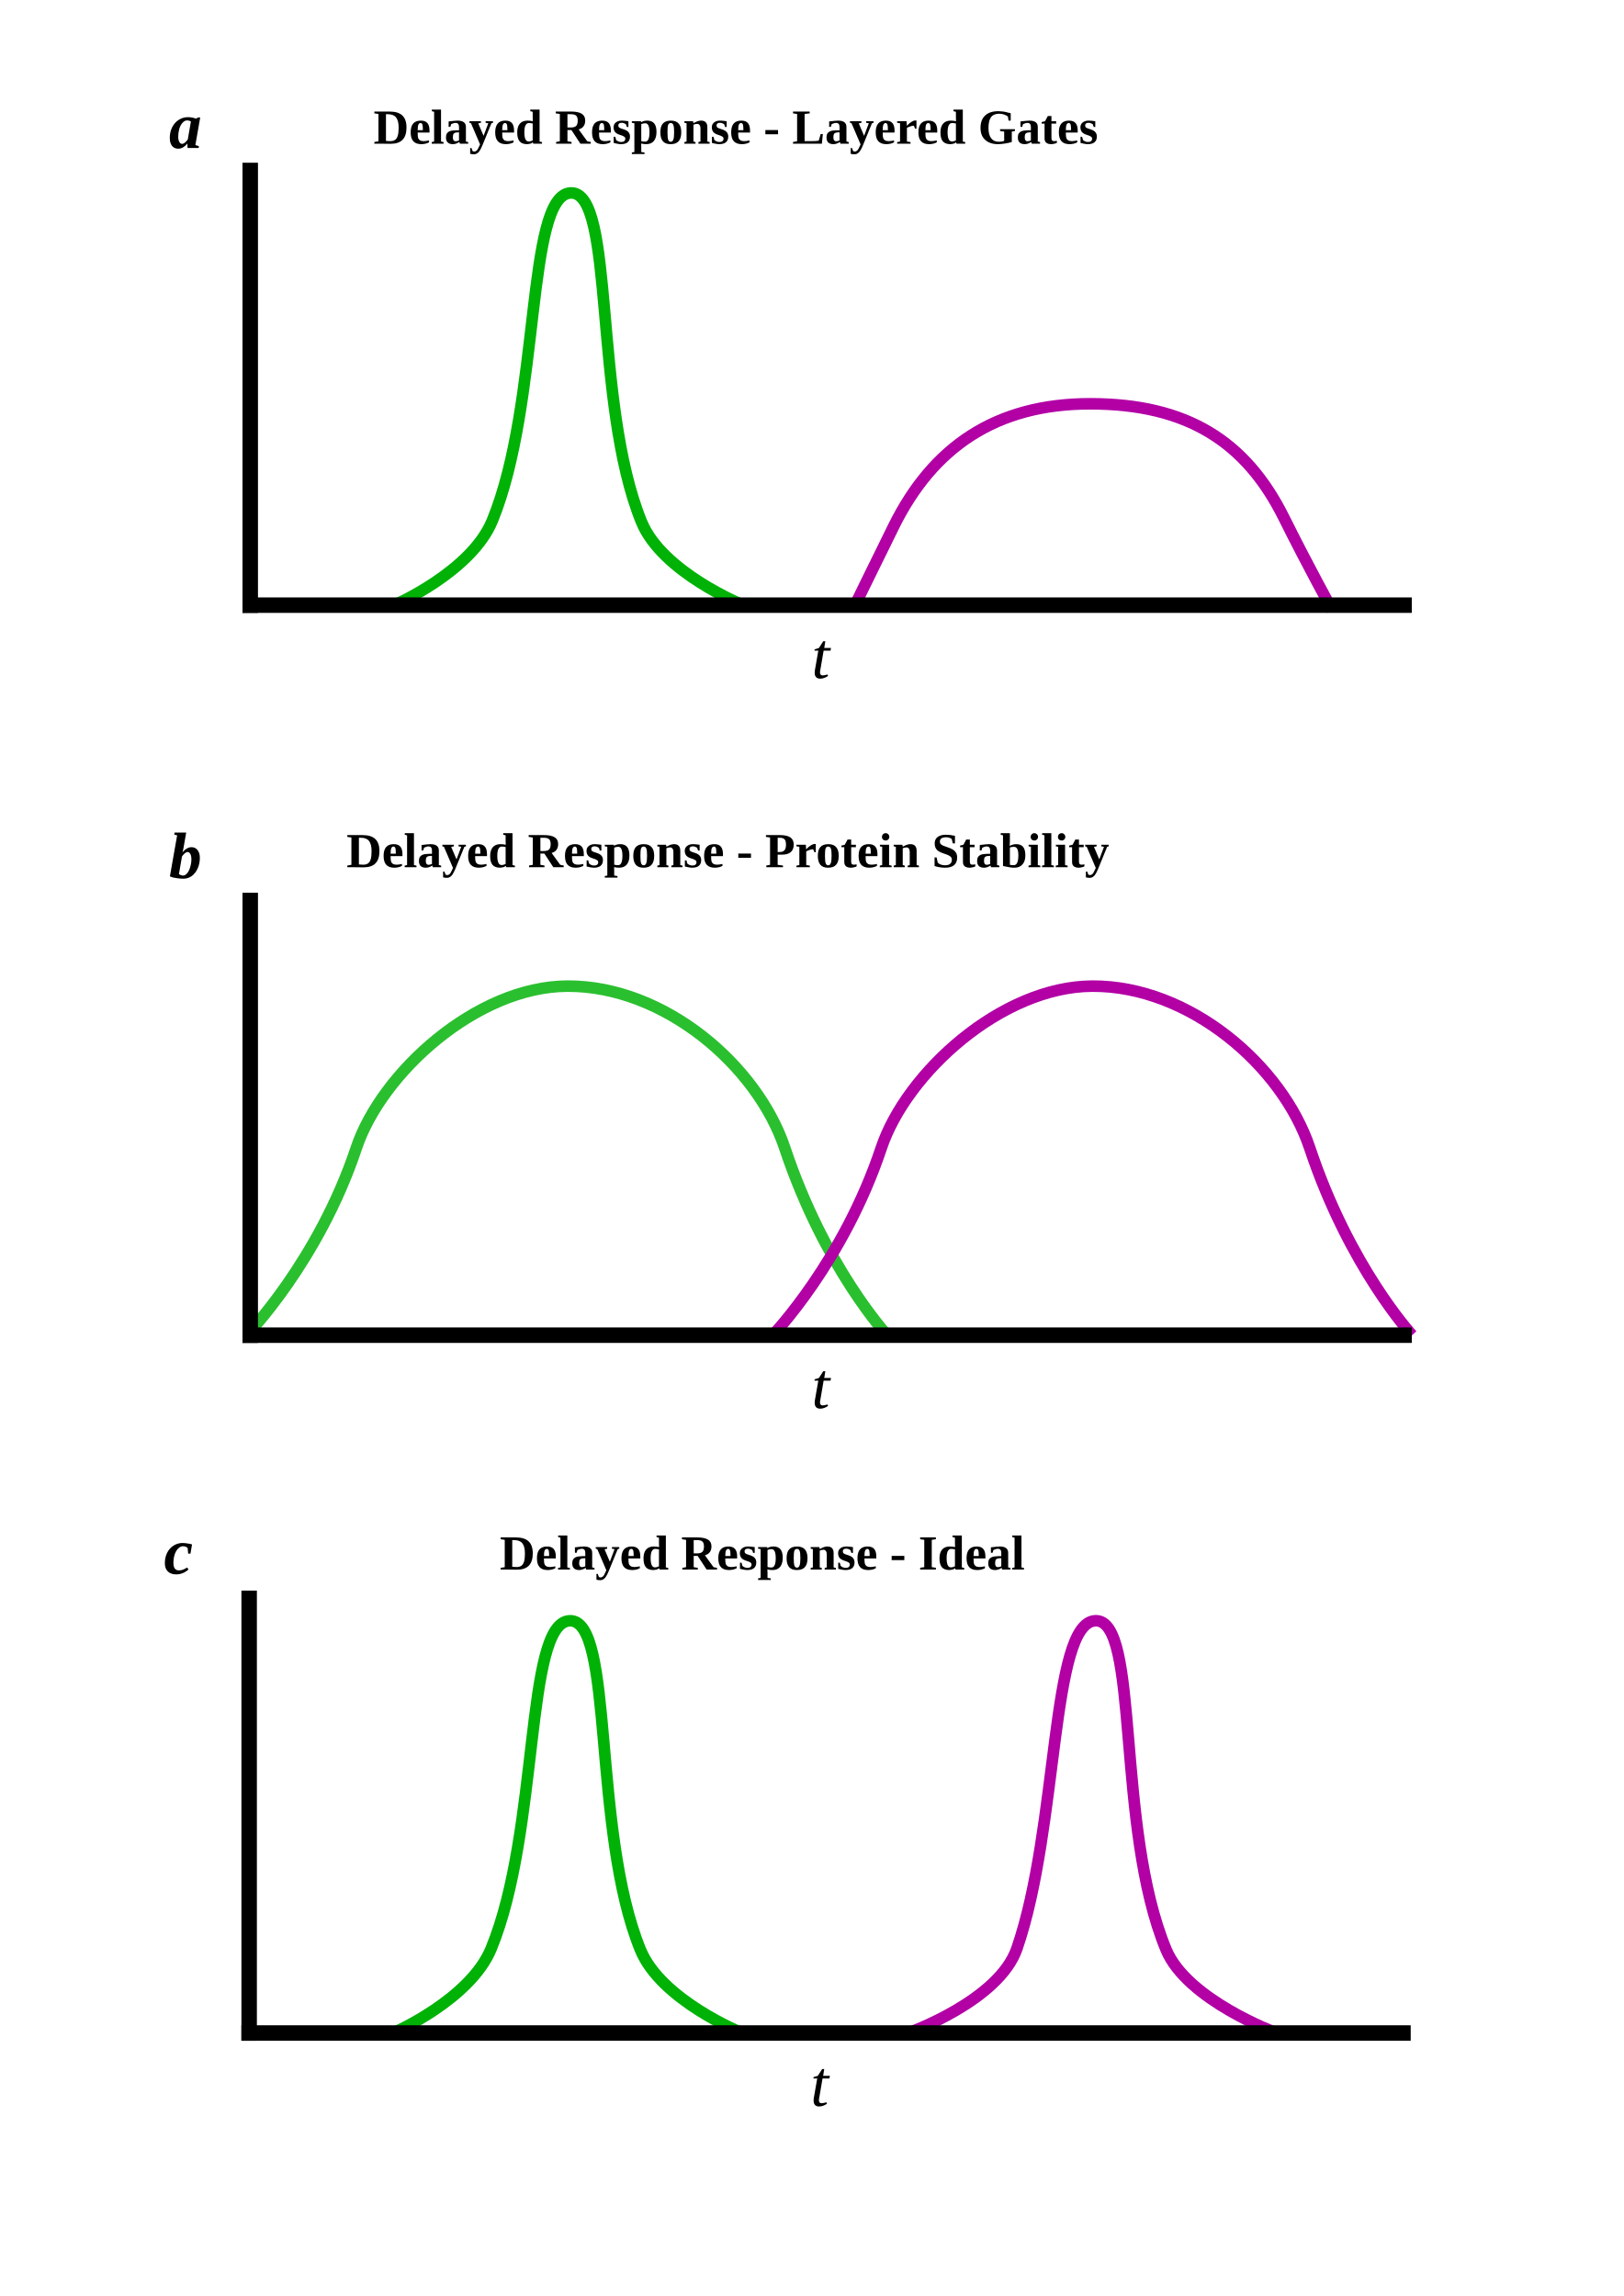
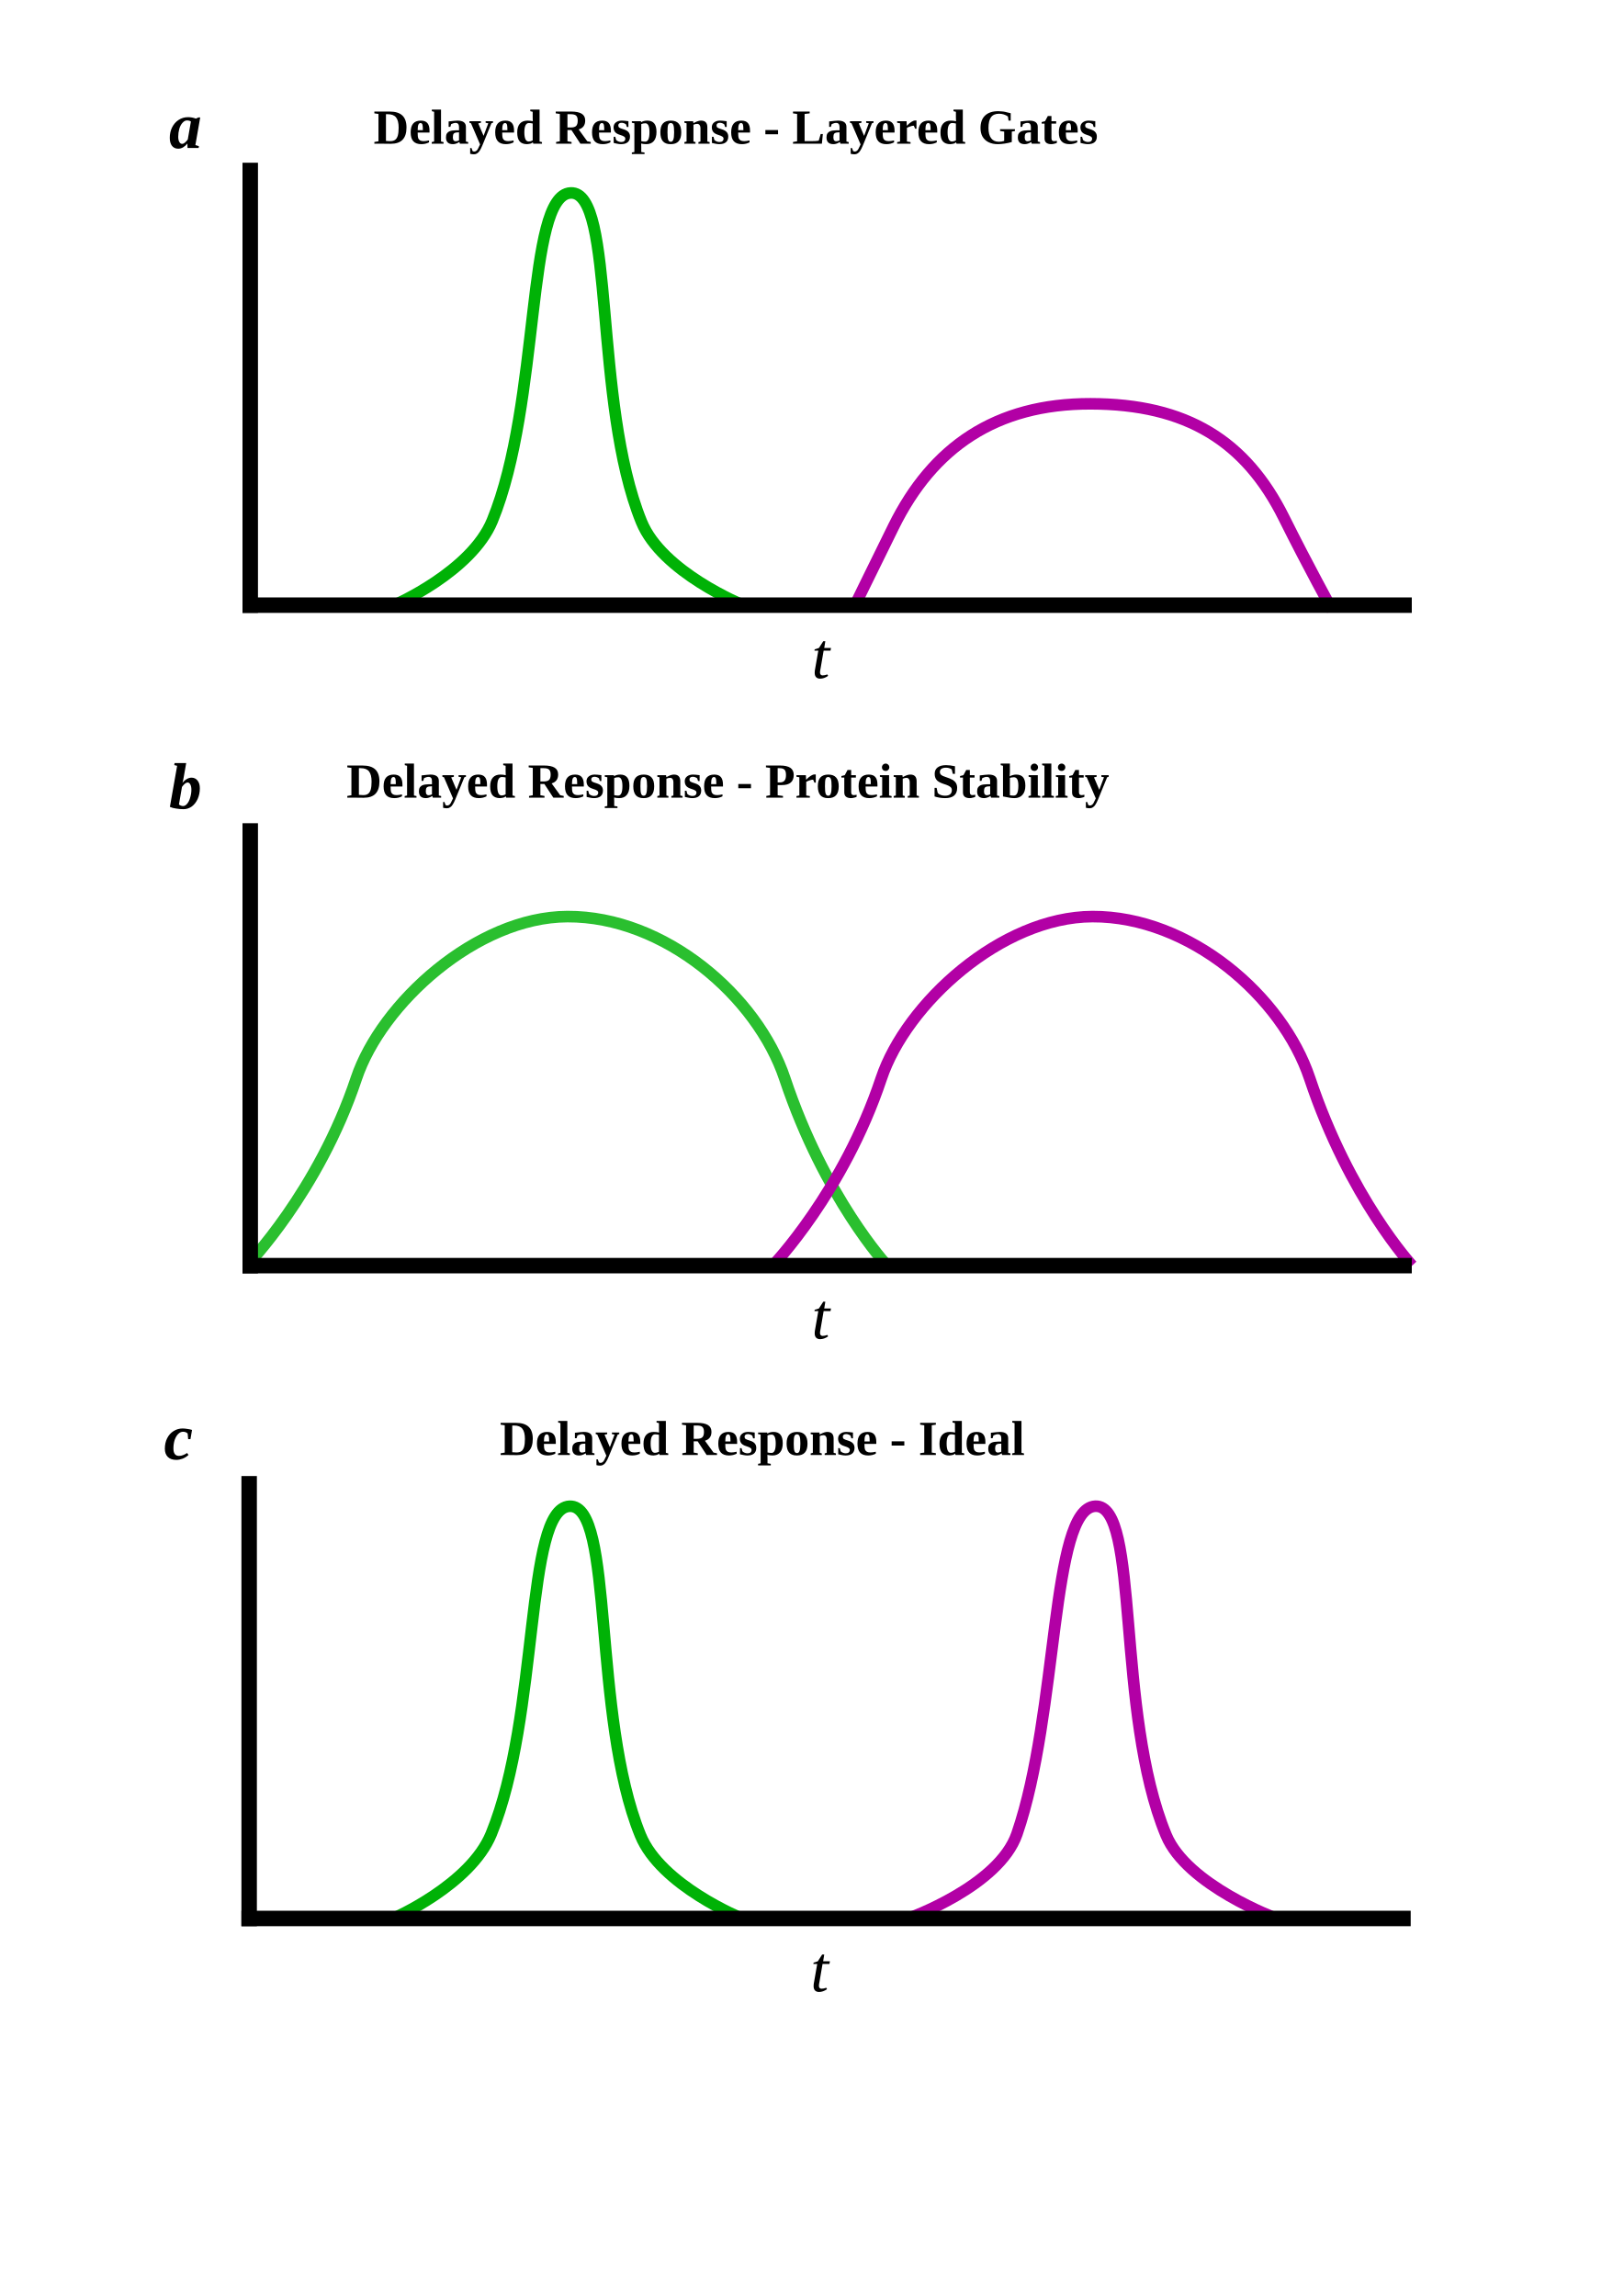
<svg xmlns="http://www.w3.org/2000/svg" width="210mm" height="297mm" viewBox="0 0 210 297" version="1.1" id="svg1">
  <defs id="defs1" />
  <g id="layer1">
    <g id="g1">
      <text xml:space="preserve" style="font-size:8.467px;text-align:start;writing-mode:lr-tb;direction:ltr;text-anchor:start;fill:#000000;fill-opacity:1;stroke:none;stroke-width:1.5;stroke-dasharray:none;stroke-opacity:1" x="280.301" y="193.155" id="text6">
        <tspan id="tspan6" style="stroke-width:1.5" x="280.301" y="193.155" />
      </text>
      <text xml:space="preserve" style="font-size:6.35px;text-align:start;writing-mode:lr-tb;direction:ltr;text-anchor:start;fill:#000000;fill-opacity:1;stroke:none;stroke-width:1.5;stroke-dasharray:none;stroke-opacity:1" x="257.288" y="107.335" id="text7">
        <tspan id="tspan7" style="stroke-width:1.5" x="257.288" y="107.335" />
      </text>
      <text xml:space="preserve" style="font-size:6.35px;text-align:start;writing-mode:lr-tb;direction:ltr;text-anchor:start;fill:#000000;fill-opacity:1;stroke:none;stroke-width:1.5;stroke-dasharray:none;stroke-opacity:1" x="238.425" y="130.53" id="text8">
        <tspan id="tspan8" style="stroke-width:1.5" x="238.425" y="130.53" />
      </text>
      <text xml:space="preserve" style="font-size:6.35px;text-align:start;writing-mode:lr-tb;direction:ltr;text-anchor:start;fill:#000000;fill-opacity:1;stroke:none;stroke-width:1.5;stroke-dasharray:none;stroke-opacity:1" x="210" y="208.901" id="text9">
        <tspan id="tspan9" style="stroke-width:1.5" x="210" y="208.901" />
      </text>
-       <text xml:space="preserve" style="font-size:6.35px;text-align:start;writing-mode:lr-tb;direction:ltr;text-anchor:start;fill:none;stroke:#b200a5;stroke-width:1.5;stroke-dasharray:none;stroke-opacity:1" x="64.642" y="203.029" id="text2-58-0-0">
-         <tspan id="tspan2-9-4-0" style="font-style:normal;font-weight:bold;font-size:6.35px;fill:#000000;fill-opacity:1;stroke:none;stroke-width:1.5;stroke-opacity:1" x="64.642" y="203.029">Delayed Response - Ideal</tspan>
+       <text xml:space="preserve" style="font-size:6.35px;text-align:start;writing-mode:lr-tb;direction:ltr;text-anchor:start;fill:none;stroke:#b200a5;stroke-width:1.5;stroke-dasharray:none;stroke-opacity:1" x="64.642" y="188.212" id="text2-58-0-0">
+         <tspan id="tspan2-9-4-0" style="font-style:normal;font-weight:bold;font-size:6.35px;fill:#000000;fill-opacity:1;stroke:none;stroke-width:1.5;stroke-opacity:1" x="64.642" y="188.212">Delayed Response - Ideal</tspan>
      </text>
-       <text xml:space="preserve" style="font-size:8.467px;text-align:start;writing-mode:lr-tb;direction:ltr;text-anchor:start;fill:none;stroke:#b200a5;stroke-width:1.5;stroke-dasharray:none;stroke-opacity:1" x="21.194" y="203.578" id="text2-1-2-9">
-         <tspan id="tspan2-8-6-3" style="font-style:italic;font-weight:bold;font-size:8.467px;fill:#000000;fill-opacity:1;stroke:none;stroke-width:1.5;stroke-opacity:1" x="21.194" y="203.578">c</tspan>
+       <text xml:space="preserve" style="font-size:8.467px;text-align:start;writing-mode:lr-tb;direction:ltr;text-anchor:start;fill:none;stroke:#b200a5;stroke-width:1.5;stroke-dasharray:none;stroke-opacity:1" x="21.194" y="188.762" id="text2-1-2-9">
+         <tspan id="tspan2-8-6-3" style="font-style:italic;font-weight:bold;font-size:8.467px;fill:#000000;fill-opacity:1;stroke:none;stroke-width:1.5;stroke-opacity:1" x="21.194" y="188.762">c</tspan>
      </text>
-       <path style="fill:none;stroke:#00b206;stroke-width:1.5;stroke-dasharray:none;stroke-opacity:1" d="m 50.838,262.981 c 0,0 9.97,-4.303 12.692,-10.93 6.295,-15.327 4.333,-42.092 10.127,-42.392 5.824,-0.301 2.854,27.065 9.169,42.547 2.667,6.539 13.151,10.775 13.151,10.775" id="path2-2" />
-       <path style="fill:none;stroke:#b200a5;stroke-width:1.5;stroke-dasharray:none;stroke-opacity:1" d="m 117.47,262.976 c 0,0 11.721,-4.156 14.054,-10.93 5.428,-15.759 4.333,-42.092 10.127,-42.392 5.824,-0.301 2.558,26.633 9.169,42.547 2.709,6.522 14.265,10.775 14.265,10.775" id="path2-6-5" />
-       <path style="fill:none;stroke:#000000;stroke-width:2;stroke-dasharray:none;stroke-opacity:1" d="M 31.224,262.981 H 182.451" id="path1-1" />
-       <path style="fill:none;stroke:#000000;stroke-width:2;stroke-dasharray:none;stroke-opacity:1" d="m 32.224,205.751 v 58.23" id="path1-7-3" />
-       <text xml:space="preserve" style="font-size:8.467px;text-align:start;writing-mode:lr-tb;direction:ltr;text-anchor:start;fill:none;stroke:#b200a5;stroke-width:1.5;stroke-dasharray:none;stroke-opacity:1" x="104.82" y="272.41" id="text2-9">
-         <tspan id="tspan2-7" style="font-style:italic;font-weight:normal;font-size:8.467px;fill:#000000;fill-opacity:1;stroke:none;stroke-width:1.5;stroke-opacity:1" x="104.82" y="272.41">t</tspan>
+       <path style="fill:none;stroke:#00b206;stroke-width:1.5;stroke-dasharray:none;stroke-opacity:1" d="m 50.838,248.165 c 0,0 9.97,-4.303 12.692,-10.93 6.295,-15.327 4.333,-42.092 10.127,-42.392 5.824,-0.301 2.854,27.065 9.169,42.547 2.667,6.539 13.151,10.775 13.151,10.775" id="path2-2" />
+       <path style="fill:none;stroke:#b200a5;stroke-width:1.5;stroke-dasharray:none;stroke-opacity:1" d="m 117.47,248.159 c 0,0 11.721,-4.156 14.054,-10.93 5.428,-15.759 4.333,-42.092 10.127,-42.392 5.824,-0.301 2.558,26.633 9.169,42.547 2.709,6.522 14.265,10.775 14.265,10.775" id="path2-6-5" />
+       <path style="fill:none;stroke:#000000;stroke-width:2;stroke-dasharray:none;stroke-opacity:1" d="M 31.224,248.165 H 182.451" id="path1-1" />
+       <path style="fill:none;stroke:#000000;stroke-width:2;stroke-dasharray:none;stroke-opacity:1" d="m 32.224,190.934 v 58.23" id="path1-7-3" />
+       <text xml:space="preserve" style="font-size:8.467px;text-align:start;writing-mode:lr-tb;direction:ltr;text-anchor:start;fill:none;stroke:#b200a5;stroke-width:1.5;stroke-dasharray:none;stroke-opacity:1" x="104.82" y="257.593" id="text2-9">
+         <tspan id="tspan2-7" style="font-style:italic;font-weight:normal;font-size:8.467px;fill:#000000;fill-opacity:1;stroke:none;stroke-width:1.5;stroke-opacity:1" x="104.82" y="257.593">t</tspan>
      </text>
-       <text xml:space="preserve" style="font-size:6.35px;text-align:start;writing-mode:lr-tb;direction:ltr;text-anchor:start;fill:none;stroke:#b200a5;stroke-width:1.5;stroke-dasharray:none;stroke-opacity:1" x="44.809" y="112.177" id="text2-58-0">
-         <tspan id="tspan2-9-4" style="font-style:normal;font-weight:bold;font-size:6.35px;fill:#000000;fill-opacity:1;stroke:none;stroke-width:1.5;stroke-opacity:1" x="44.809" y="112.177">Delayed Response - Protein Stability</tspan>
+       <text xml:space="preserve" style="font-size:6.35px;text-align:start;writing-mode:lr-tb;direction:ltr;text-anchor:start;fill:none;stroke:#b200a5;stroke-width:1.5;stroke-dasharray:none;stroke-opacity:1" x="44.809" y="103.181" id="text2-58-0">
+         <tspan id="tspan2-9-4" style="font-style:normal;font-weight:bold;font-size:6.35px;fill:#000000;fill-opacity:1;stroke:none;stroke-width:1.5;stroke-opacity:1" x="44.809" y="103.181">Delayed Response - Protein Stability</tspan>
      </text>
-       <text xml:space="preserve" style="font-size:8.467px;text-align:start;writing-mode:lr-tb;direction:ltr;text-anchor:start;fill:none;stroke:#b200a5;stroke-width:1.5;stroke-dasharray:none;stroke-opacity:1" x="21.864" y="113.574" id="text2-1-2">
-         <tspan id="tspan2-8-6" style="font-style:italic;font-weight:bold;font-size:8.467px;fill:#000000;fill-opacity:1;stroke:none;stroke-width:1.5;stroke-opacity:1" x="21.864" y="113.574">b</tspan>
+       <text xml:space="preserve" style="font-size:8.467px;text-align:start;writing-mode:lr-tb;direction:ltr;text-anchor:start;fill:none;stroke:#b200a5;stroke-width:1.5;stroke-dasharray:none;stroke-opacity:1" x="21.864" y="104.578" id="text2-1-2">
+         <tspan id="tspan2-8-6" style="font-style:italic;font-weight:bold;font-size:8.467px;fill:#000000;fill-opacity:1;stroke:none;stroke-width:1.5;stroke-opacity:1" x="21.864" y="104.578">b</tspan>
      </text>
-       <path style="fill:none;stroke:#00b206;stroke-width:1.5;stroke-dasharray:none;stroke-opacity:0.835" d="m 31.893,172.713 c 0,0 9.273,-9.489 14.191,-24.213 3.24,-9.699 15.544,-20.892 27.302,-20.939 12.575,-0.051 24.567,10.322 28.112,20.939 5.185,15.532 13.241,24.213 13.241,24.213" id="path2-4-2-5" />
-       <path style="fill:none;stroke:#b200a5;stroke-width:1.5;stroke-dasharray:none;stroke-opacity:1" d="m 99.946,172.713 c 0,0 9.116,-9.489 14.034,-24.213 3.24,-9.699 15.544,-20.892 27.302,-20.939 12.575,-0.051 24.567,10.322 28.112,20.939 5.185,15.532 13.241,24.213 13.241,24.213" id="path2-4-2" />
-       <path style="fill:none;stroke:#000000;stroke-width:2;stroke-dasharray:none;stroke-opacity:1" d="M 31.364,172.713 H 182.592" id="path1-5" />
-       <path style="fill:none;stroke:#000000;stroke-width:2;stroke-dasharray:none;stroke-opacity:1" d="m 32.364,115.483 v 58.23" id="path1-7-5" />
-       <text xml:space="preserve" style="font-size:8.467px;text-align:start;writing-mode:lr-tb;direction:ltr;text-anchor:start;fill:none;stroke:#b200a5;stroke-width:1.5;stroke-dasharray:none;stroke-opacity:1" x="104.961" y="182.142" id="text2-5">
-         <tspan id="tspan2-4" style="font-style:italic;font-weight:normal;font-size:8.467px;fill:#000000;fill-opacity:1;stroke:none;stroke-width:1.5;stroke-opacity:1" x="104.961" y="182.142">t</tspan>
+       <path style="fill:none;stroke:#00b206;stroke-width:1.5;stroke-dasharray:none;stroke-opacity:0.835" d="m 31.893,163.717 c 0,0 9.273,-9.489 14.191,-24.213 3.24,-9.699 15.544,-20.892 27.302,-20.939 12.575,-0.051 24.567,10.322 28.112,20.939 5.185,15.532 13.241,24.213 13.241,24.213" id="path2-4-2-5" />
+       <path style="fill:none;stroke:#b200a5;stroke-width:1.5;stroke-dasharray:none;stroke-opacity:1" d="m 99.946,163.717 c 0,0 9.116,-9.489 14.034,-24.213 3.24,-9.699 15.544,-20.892 27.302,-20.939 12.575,-0.051 24.567,10.322 28.112,20.939 5.185,15.532 13.241,24.213 13.241,24.213" id="path2-4-2" />
+       <path style="fill:none;stroke:#000000;stroke-width:2;stroke-dasharray:none;stroke-opacity:1" d="M 31.364,163.717 H 182.592" id="path1-5" />
+       <path style="fill:none;stroke:#000000;stroke-width:2;stroke-dasharray:none;stroke-opacity:1" d="m 32.364,106.487 v 58.23" id="path1-7-5" />
+       <text xml:space="preserve" style="font-size:8.467px;text-align:start;writing-mode:lr-tb;direction:ltr;text-anchor:start;fill:none;stroke:#b200a5;stroke-width:1.5;stroke-dasharray:none;stroke-opacity:1" x="104.961" y="173.146" id="text2-5">
+         <tspan id="tspan2-4" style="font-style:italic;font-weight:normal;font-size:8.467px;fill:#000000;fill-opacity:1;stroke:none;stroke-width:1.5;stroke-opacity:1" x="104.961" y="173.146">t</tspan>
      </text>
      <text xml:space="preserve" style="font-size:6.35px;text-align:start;writing-mode:lr-tb;direction:ltr;text-anchor:start;fill:none;stroke:#b200a5;stroke-width:1.5;stroke-dasharray:none;stroke-opacity:1" x="48.308" y="18.589" id="text2-58-0-2">
        <tspan id="tspan2-9-4-3" style="font-style:normal;font-weight:bold;font-size:6.35px;fill:#000000;fill-opacity:1;stroke:none;stroke-width:1.5;stroke-opacity:1" x="48.308" y="18.589">Delayed Response - Layered Gates</tspan>
      </text>
      <text xml:space="preserve" style="font-size:8.467px;text-align:start;writing-mode:lr-tb;direction:ltr;text-anchor:start;fill:none;stroke:#b200a5;stroke-width:1.5;stroke-dasharray:none;stroke-opacity:1" x="21.864" y="19.141" id="text2-1-2-2">
        <tspan id="tspan2-8-6-4" style="font-style:italic;font-weight:bold;font-size:8.467px;fill:#000000;fill-opacity:1;stroke:none;stroke-width:1.5;stroke-opacity:1" x="21.864" y="19.141">a</tspan>
      </text>
      <path style="fill:none;stroke:#00b206;stroke-width:1.5;stroke-dasharray:none;stroke-opacity:1" d="m 50.979,78.28 c 0,0 9.97,-4.303 12.692,-10.93 6.295,-15.327 4.333,-42.092 10.127,-42.392 5.824,-0.301 2.854,27.065 9.169,42.547 2.667,6.539 13.151,10.775 13.151,10.775" id="path2-4-8" />
      <path style="fill:none;stroke:#b200a5;stroke-width:1.5;stroke-dasharray:none;stroke-opacity:1" d="m 110.27,78.922 c 0,0 2.126,-4.376 5.295,-10.801 5.057,-10.255 13.205,-15.905 25.476,-15.888 12.474,0.017 20.088,4.839 25.015,14.739 3.146,6.322 6.257,11.951 6.257,11.951" id="path2-6-8-3" />
      <path style="fill:none;stroke:#000000;stroke-width:2;stroke-dasharray:none;stroke-opacity:1" d="M 31.364,78.28 H 182.592" id="path1-5-9" />
      <path style="fill:none;stroke:#000000;stroke-width:2;stroke-dasharray:none;stroke-opacity:1" d="M 32.364,21.05 V 79.28" id="path1-7-5-0" />
      <text xml:space="preserve" style="font-size:8.467px;text-align:start;writing-mode:lr-tb;direction:ltr;text-anchor:start;fill:none;stroke:#b200a5;stroke-width:1.5;stroke-dasharray:none;stroke-opacity:1" x="104.961" y="87.709" id="text2-5-5">
        <tspan id="tspan2-4-2" style="font-style:italic;font-weight:normal;font-size:8.467px;fill:#000000;fill-opacity:1;stroke:none;stroke-width:1.5;stroke-opacity:1" x="104.961" y="87.709">t</tspan>
      </text>
      <text xml:space="preserve" style="font-size:6.35px;text-align:start;writing-mode:lr-tb;direction:ltr;text-anchor:start;fill:#000000;stroke-width:1.5" x="210" y="126.759" id="text2">
        <tspan id="tspan2" style="stroke-width:1.5" x="210" y="126.759" />
      </text>
      <text xml:space="preserve" style="font-size:8.467px;text-align:start;writing-mode:lr-tb;direction:ltr;text-anchor:start;fill:#000000;fill-opacity:1;stroke:none;stroke-width:1.5;stroke-dasharray:none;stroke-opacity:1" x="117.962" y="105.937" id="text3">
        <tspan id="tspan3" style="stroke-width:1.5" x="117.962" y="105.937" />
      </text>
    </g>
  </g>
</svg>
